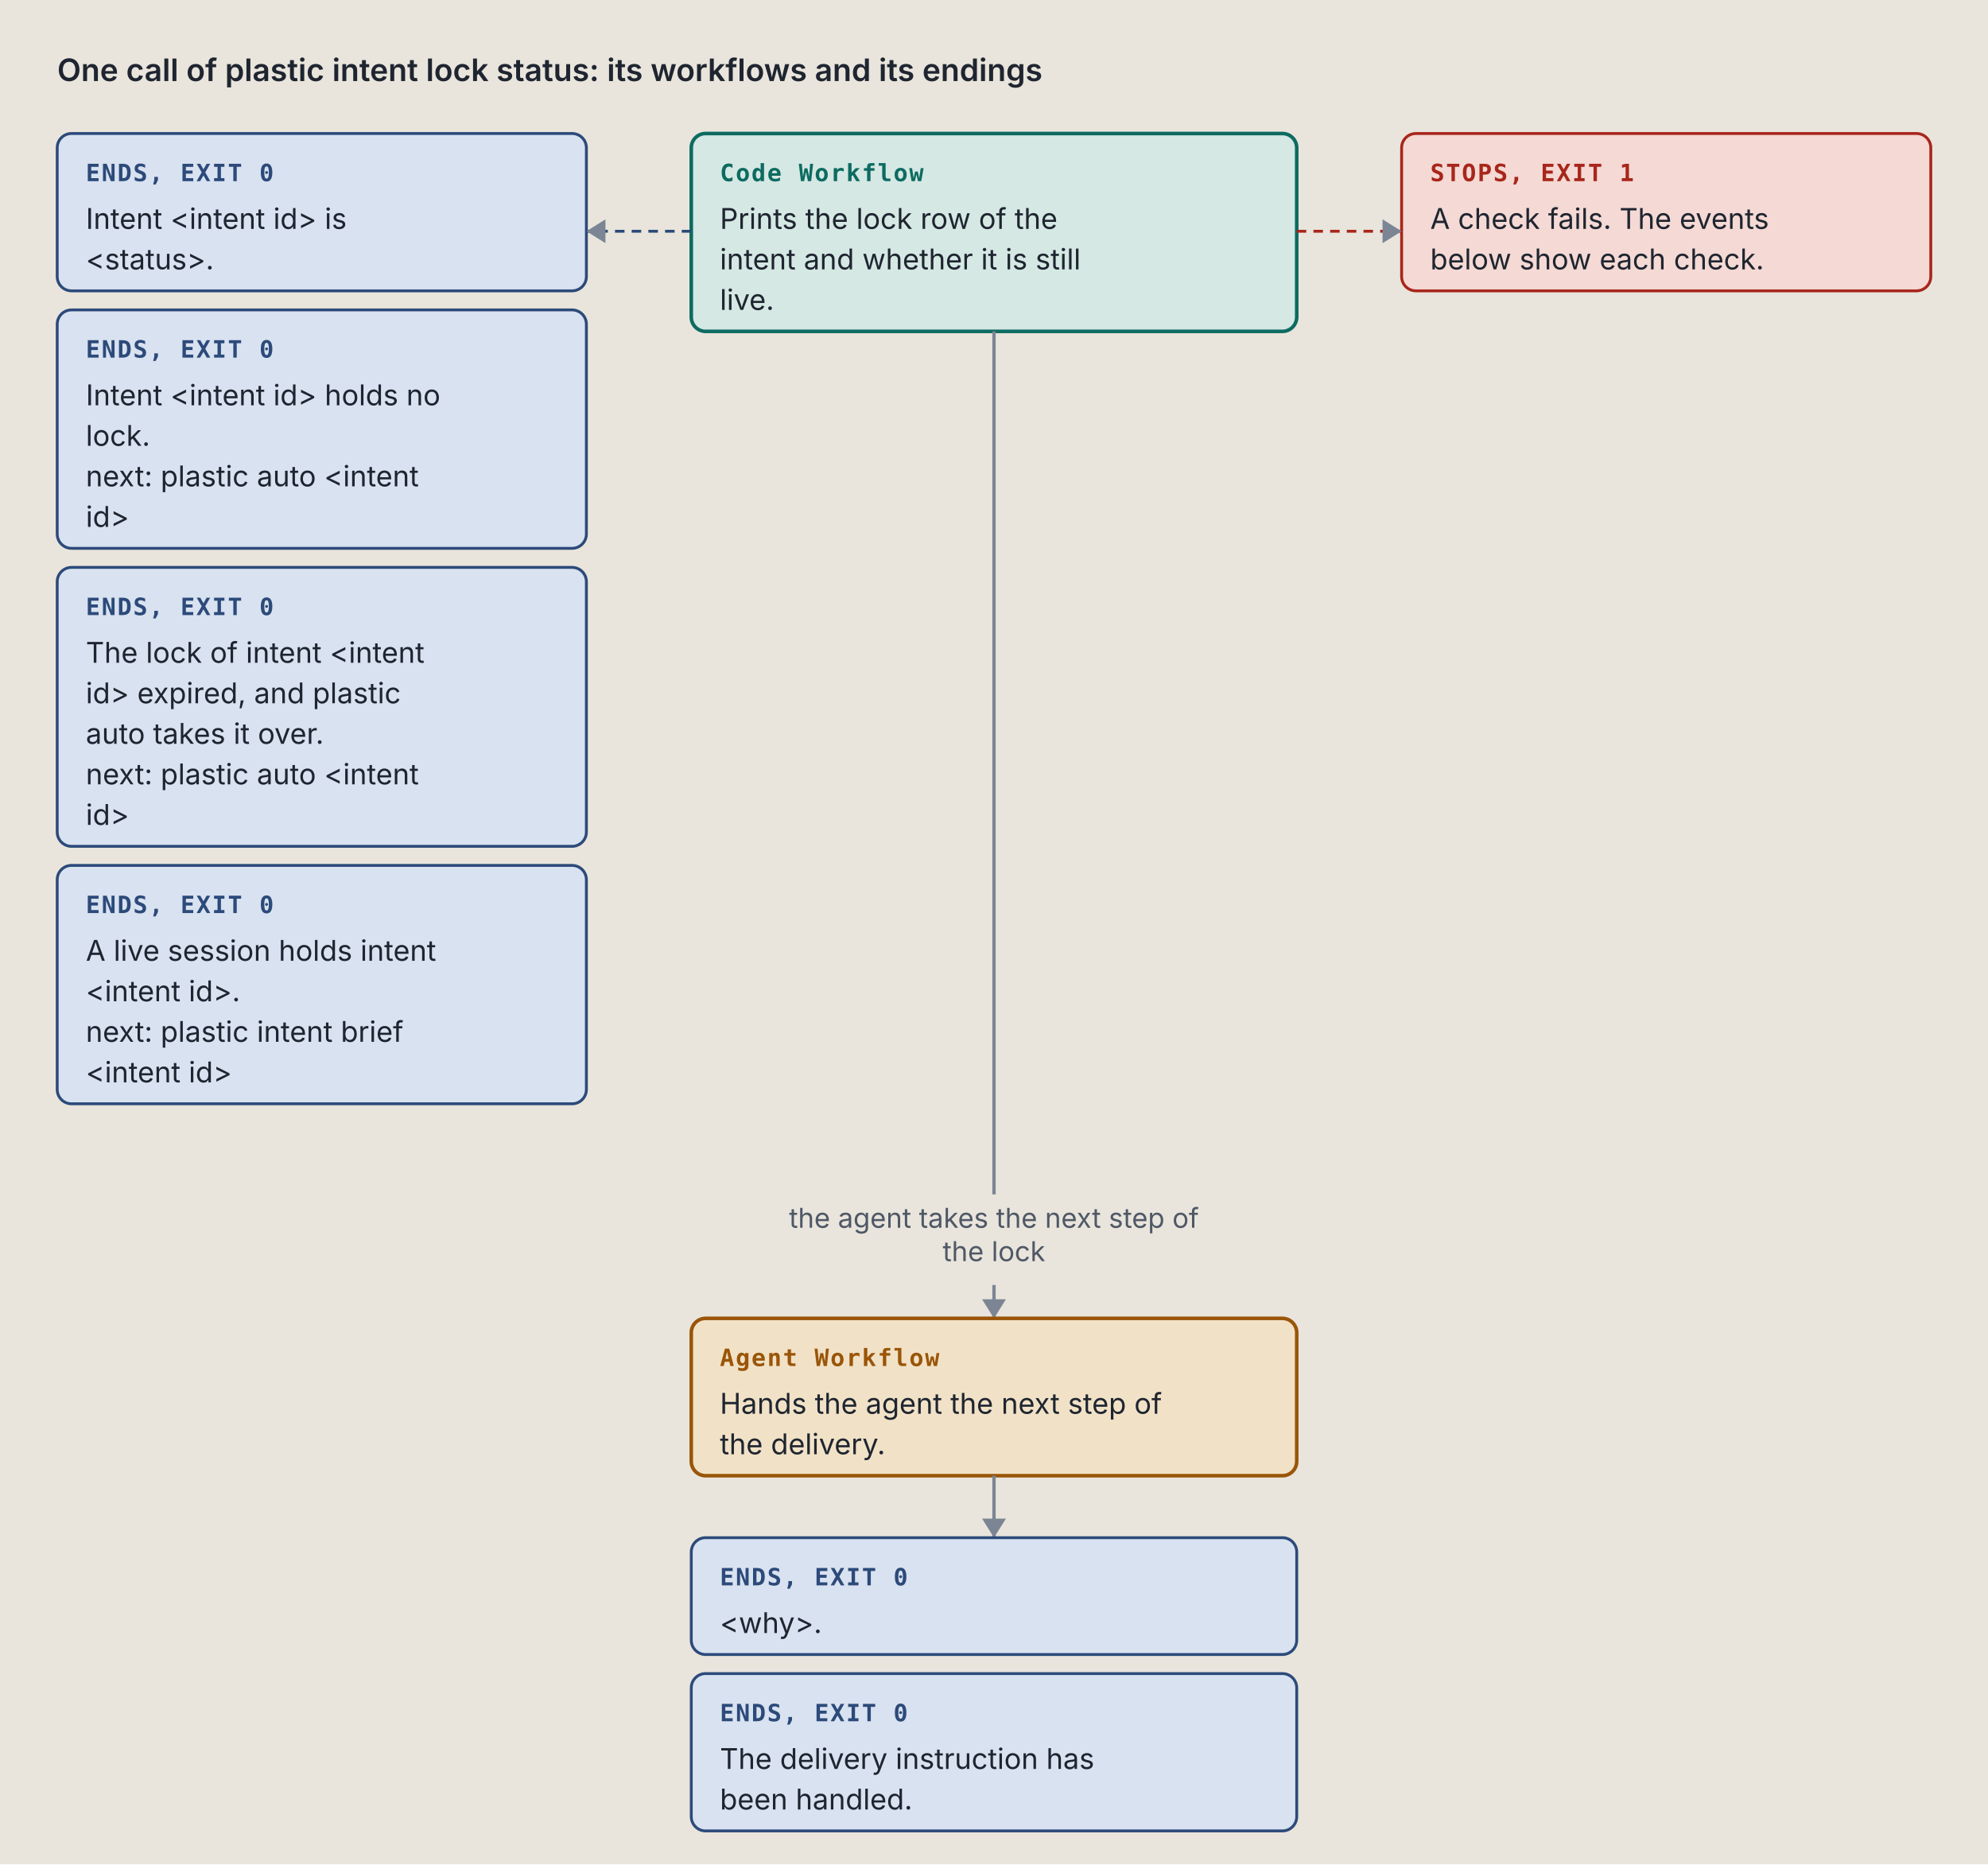
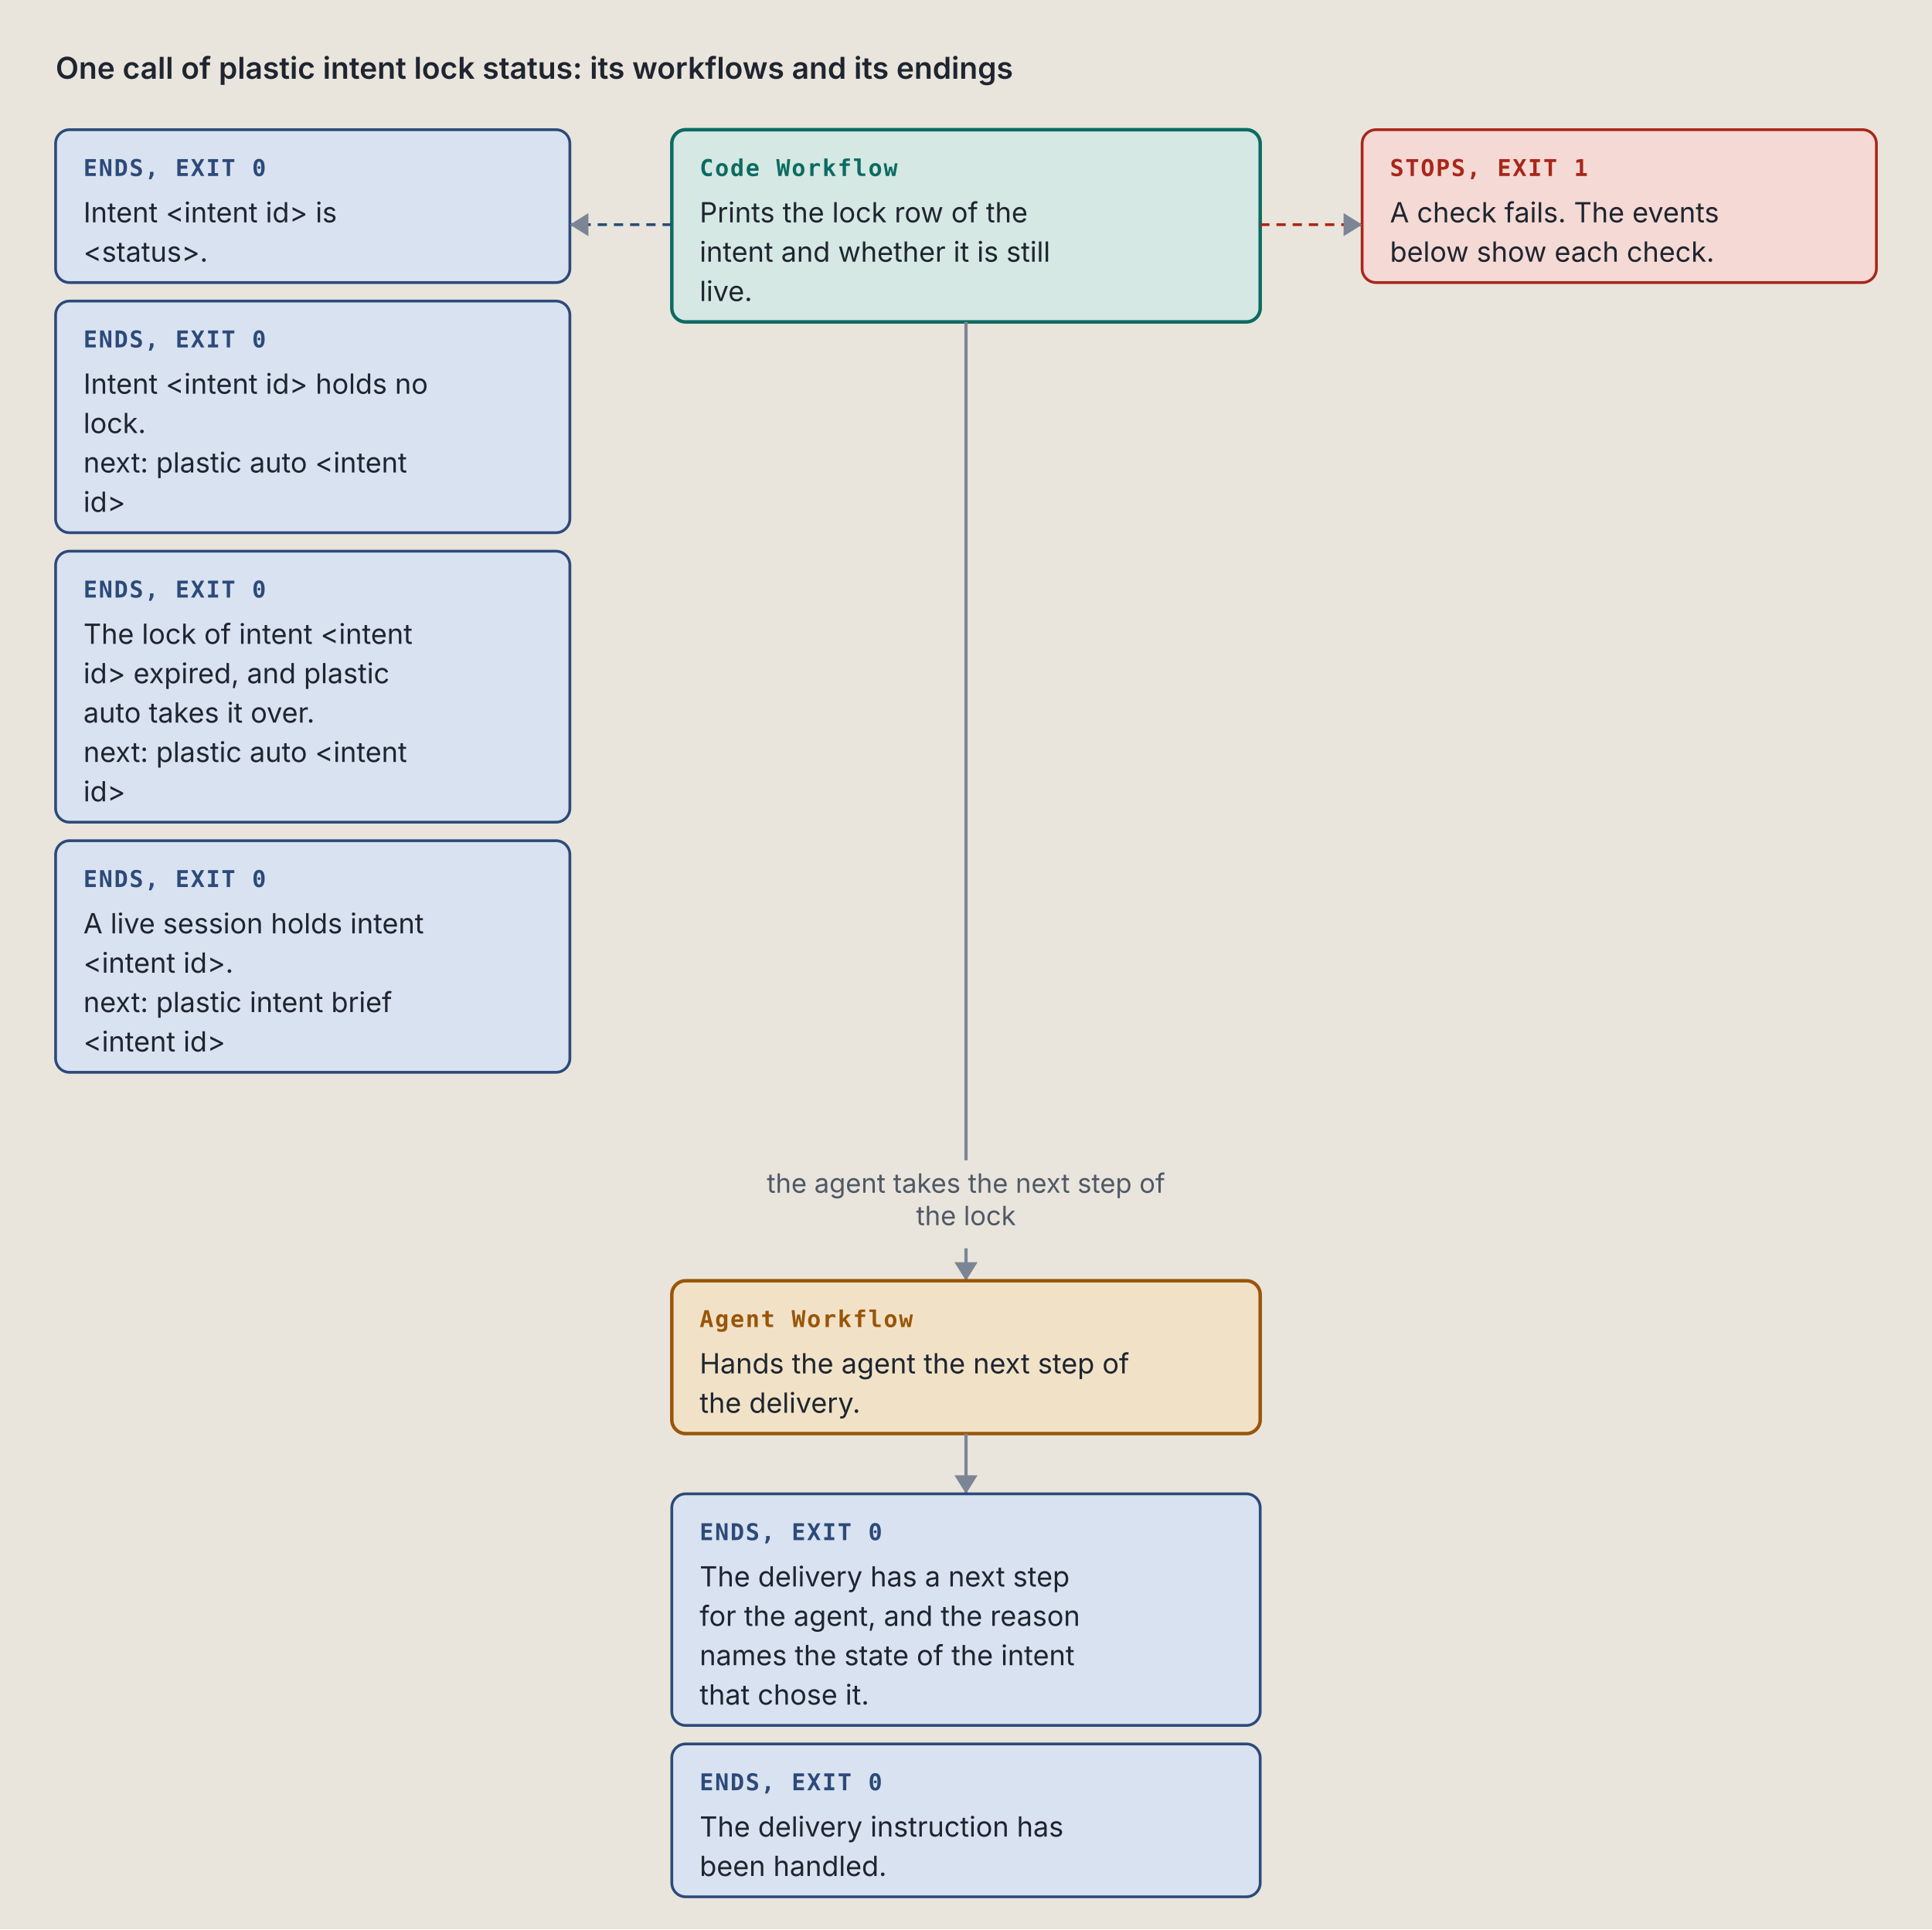
- <svg xmlns="http://www.w3.org/2000/svg" viewBox="0 0 834 782" width="834" height="782" role="img" xml:space="preserve">
+ <svg xmlns="http://www.w3.org/2000/svg" viewBox="0 0 834 833" width="834" height="833" role="img" xml:space="preserve">
  <style>.ground { fill: #e9e5dc; }
.card { fill: #f4f1ea; stroke: #7c8594; stroke-width: 1; }
.lane-code { fill: #d5e8e3; stroke: #0d6b61; stroke-width: 1.5; }
.lane-agent { fill: #f1e2c7; stroke: #9a5508; stroke-width: 1.5; }
.stop-refusal { fill: #e4dcf5; stroke: #5b35b0; stroke-width: 1.2; }
.stop-failure { fill: #f4d9d4; stroke: #a8261b; stroke-width: 1.2; }
.end { fill: #d9e2f0; stroke: #2c4a7a; stroke-width: 1.2; }
.stop-end { fill: #d9e2f0; stroke: #2c4a7a; stroke-width: 1.2; }
.stop-handoff { fill: #f1e2c7; stroke: #9a5508; stroke-width: 1.2; stroke-dasharray: 5 3; }
.wire-handoff { fill: none; stroke: #9a5508; stroke-width: 1.2; stroke-dasharray: 4 3; }
.wire-end { fill: none; stroke: #2c4a7a; stroke-width: 1.2; stroke-dasharray: 4 3; }
.tag-handoff { fill: #9a5508; }
.k { fill: #4f5866; font: 11.5px "IBM Plex Sans", system-ui, -apple-system, "Segoe UI", sans-serif; }
.way { fill: #1f2530; font: italic 12.5px "IBM Plex Sans", system-ui, -apple-system, "Segoe UI", sans-serif; }
.wire { fill: none; stroke: #7c8594; stroke-width: 1.4; }
.wire-read { fill: none; stroke: #7c8594; stroke-width: 1.4; stroke-dasharray: 5 3; }
.wire-refusal { fill: none; stroke: #5b35b0; stroke-width: 1.2; stroke-dasharray: 4 3; }
.wire-failure { fill: none; stroke: #a8261b; stroke-width: 1.2; stroke-dasharray: 4 3; }
.head { fill: #7c8594; }
.t { fill: #1f2530; font: 12px "IBM Plex Sans", system-ui, -apple-system, "Segoe UI", sans-serif; }
.tb { fill: #1f2530; font: 600 13px "IBM Plex Sans", system-ui, -apple-system, "Segoe UI", sans-serif; }
.tm { fill: #1f2530; font: 11.5px "IBM Plex Mono", ui-monospace, Menlo, Consolas, monospace; }
.tag { font: 600 10px "IBM Plex Mono", ui-monospace, Menlo, Consolas, monospace; letter-spacing: .06em; }
.tag-code { fill: #0d6b61; } .tag-agent { fill: #9a5508; } .tag-refusal { fill: #5b35b0; }
.tag-failure { fill: #a8261b; } .tag-end { fill: #2c4a7a; } .tag-muted { fill: #4f5866; }
.tm.tag-muted { font-size: 10.5px; }
.db { fill: #d9e2f0; stroke: #2c4a7a; stroke-width: 1.2; }
.codebox { fill: #f4f1ea; stroke: #7c8594; stroke-width: 1; }
.cx { fill: #1f2530; font: 12px "IBM Plex Mono", ui-monospace, Menlo, Consolas, monospace; white-space: pre; }
.cx-n { fill: #4f5866; font: 11px "IBM Plex Mono", ui-monospace, Menlo, Consolas, monospace; }
.cx-k { fill: #5b35b0; } .cx-s { fill: #9a5508; } .cx-y { fill: #0d6b61; }
.cx-w { fill: #2c4a7a; font-weight: 600; } .cx-t { fill: #a8261b; } .cx-c { fill: #4f5866; font-style: italic; }
.badge { fill: #2c4a7a; } .badge-t { fill: #e9e5dc; font: 600 11px "IBM Plex Mono", ui-monospace, Menlo, Consolas, monospace; }
.bracket { fill: none; stroke: #2c4a7a; stroke-width: 1.4; }
.term { fill: #16191e; stroke: #7c8594; stroke-width: 1; }
.term-t { fill: #e6e2d8; font: 12px "IBM Plex Mono", ui-monospace, Menlo, Consolas, monospace; }
.term-p { fill: #8fd18f; font: 12px "IBM Plex Mono", ui-monospace, Menlo, Consolas, monospace; }
.term-m { fill: #a3abb6; font: 12px "IBM Plex Mono", ui-monospace, Menlo, Consolas, monospace; }
.big { font: 700 36px "IBM Plex Mono", ui-monospace, Menlo, Consolas, monospace; }

@media (prefers-color-scheme: dark) {
.ground { fill: #171a1f; }
.card { fill: #20242b; stroke: #8a93a2; stroke-width: 1; }
.lane-code { fill: #173a36; stroke: #5cc4b4; stroke-width: 1.5; }
.lane-agent { fill: #3d2e17; stroke: #e5a95a; stroke-width: 1.5; }
.stop-refusal { fill: #2d2445; stroke: #b59cf2; stroke-width: 1.2; }
.stop-failure { fill: #45211e; stroke: #f2958a; stroke-width: 1.2; }
.end { fill: #1f2c42; stroke: #97b6e8; stroke-width: 1.2; }
.stop-end { fill: #1f2c42; stroke: #97b6e8; stroke-width: 1.2; }
.stop-handoff { fill: #3d2e17; stroke: #e5a95a; stroke-width: 1.2; stroke-dasharray: 5 3; }
.wire-handoff { fill: none; stroke: #e5a95a; stroke-width: 1.2; stroke-dasharray: 4 3; }
.wire-end { fill: none; stroke: #97b6e8; stroke-width: 1.2; stroke-dasharray: 4 3; }
.tag-handoff { fill: #e5a95a; }
.k { fill: #b3b9c3; font: 11.5px "IBM Plex Sans", system-ui, -apple-system, "Segoe UI", sans-serif; }
.way { fill: #e8e4da; font: italic 12.5px "IBM Plex Sans", system-ui, -apple-system, "Segoe UI", sans-serif; }
.wire { fill: none; stroke: #8a93a2; stroke-width: 1.4; }
.wire-read { fill: none; stroke: #8a93a2; stroke-width: 1.4; stroke-dasharray: 5 3; }
.wire-refusal { fill: none; stroke: #b59cf2; stroke-width: 1.2; stroke-dasharray: 4 3; }
.wire-failure { fill: none; stroke: #f2958a; stroke-width: 1.2; stroke-dasharray: 4 3; }
.head { fill: #8a93a2; }
.t { fill: #e8e4da; font: 12px "IBM Plex Sans", system-ui, -apple-system, "Segoe UI", sans-serif; }
.tb { fill: #e8e4da; font: 600 13px "IBM Plex Sans", system-ui, -apple-system, "Segoe UI", sans-serif; }
.tm { fill: #e8e4da; font: 11.5px "IBM Plex Mono", ui-monospace, Menlo, Consolas, monospace; }
.tag { font: 600 10px "IBM Plex Mono", ui-monospace, Menlo, Consolas, monospace; letter-spacing: .06em; }
.tag-code { fill: #5cc4b4; } .tag-agent { fill: #e5a95a; } .tag-refusal { fill: #b59cf2; }
.tag-failure { fill: #f2958a; } .tag-end { fill: #97b6e8; } .tag-muted { fill: #b3b9c3; }
.tm.tag-muted { font-size: 10.5px; }
.db { fill: #1f2c42; stroke: #97b6e8; stroke-width: 1.2; }
.codebox { fill: #20242b; stroke: #8a93a2; stroke-width: 1; }
.cx { fill: #e8e4da; font: 12px "IBM Plex Mono", ui-monospace, Menlo, Consolas, monospace; white-space: pre; }
.cx-n { fill: #b3b9c3; font: 11px "IBM Plex Mono", ui-monospace, Menlo, Consolas, monospace; }
.cx-k { fill: #b59cf2; } .cx-s { fill: #e5a95a; } .cx-y { fill: #5cc4b4; }
.cx-w { fill: #97b6e8; font-weight: 600; } .cx-t { fill: #f2958a; } .cx-c { fill: #b3b9c3; font-style: italic; }
.badge { fill: #97b6e8; } .badge-t { fill: #171a1f; font: 600 11px "IBM Plex Mono", ui-monospace, Menlo, Consolas, monospace; }
.bracket { fill: none; stroke: #97b6e8; stroke-width: 1.4; }
.term { fill: #16191e; stroke: #8a93a2; stroke-width: 1; }
.term-t { fill: #e6e2d8; font: 12px "IBM Plex Mono", ui-monospace, Menlo, Consolas, monospace; }
.term-p { fill: #8fd18f; font: 12px "IBM Plex Mono", ui-monospace, Menlo, Consolas, monospace; }
.term-m { fill: #a3abb6; font: 12px "IBM Plex Mono", ui-monospace, Menlo, Consolas, monospace; }
.big { font: 700 36px "IBM Plex Mono", ui-monospace, Menlo, Consolas, monospace; }
}</style>
  <rect width="100%" height="100%" class="ground" />
  <text x="24" y="34" class="tb" text-anchor="start">One call of plastic intent lock status: its workflows and its endings</text>
  <rect x="290" y="56" width="254" height="83" rx="6" class="lane-code" />
  <text x="302" y="76" class="tag tag-code" text-anchor="start">Code Workflow</text>
  <text x="302" y="96" class="t" text-anchor="start">Prints the lock row of the</text>
  <text x="302" y="113" class="t" text-anchor="start">intent and whether it is still</text>
  <text x="302" y="130" class="t" text-anchor="start">live.</text>
  <rect x="24" y="56" width="222" height="66" rx="6" class="stop-end" />
  <text x="36" y="76" class="tag tag-end" text-anchor="start">ENDS, EXIT 0</text>
  <text x="36" y="96" class="t" text-anchor="start">Intent &lt;intent id&gt; is</text>
  <text x="36" y="113" class="t" text-anchor="start">&lt;status&gt;.</text>
  <rect x="24" y="130" width="222" height="100" rx="6" class="stop-end" />
  <text x="36" y="150" class="tag tag-end" text-anchor="start">ENDS, EXIT 0</text>
  <text x="36" y="170" class="t" text-anchor="start">Intent &lt;intent id&gt; holds no</text>
  <text x="36" y="187" class="t" text-anchor="start">lock.</text>
  <text x="36" y="204" class="t" text-anchor="start">next: plastic auto &lt;intent</text>
  <text x="36" y="221" class="t" text-anchor="start">id&gt;</text>
  <rect x="24" y="238" width="222" height="117" rx="6" class="stop-end" />
  <text x="36" y="258" class="tag tag-end" text-anchor="start">ENDS, EXIT 0</text>
  <text x="36" y="278" class="t" text-anchor="start">The lock of intent &lt;intent</text>
  <text x="36" y="295" class="t" text-anchor="start">id&gt; expired, and plastic</text>
  <text x="36" y="312" class="t" text-anchor="start">auto takes it over.</text>
  <text x="36" y="329" class="t" text-anchor="start">next: plastic auto &lt;intent</text>
  <text x="36" y="346" class="t" text-anchor="start">id&gt;</text>
  <rect x="24" y="363" width="222" height="100" rx="6" class="stop-end" />
  <text x="36" y="383" class="tag tag-end" text-anchor="start">ENDS, EXIT 0</text>
  <text x="36" y="403" class="t" text-anchor="start">A live session holds intent</text>
  <text x="36" y="420" class="t" text-anchor="start">&lt;intent id&gt;.</text>
  <text x="36" y="437" class="t" text-anchor="start">next: plastic intent brief</text>
  <text x="36" y="454" class="t" text-anchor="start">&lt;intent id&gt;</text>
  <path d="M 290 97 L 246 97" class="wire-end" />
  <path d="M 254 92 L 246 97 L 254 102 Z" class="head" />
  <rect x="588" y="56" width="222" height="66" rx="6" class="stop-failure" />
  <text x="600" y="76" class="tag tag-failure" text-anchor="start">STOPS, EXIT 1</text>
  <text x="600" y="96" class="t" text-anchor="start">A check fails. The events</text>
  <text x="600" y="113" class="t" text-anchor="start">below show each check.</text>
  <path d="M 544 97 L 588 97" class="wire-failure" />
  <path d="M 580 92 L 588 97 L 580 102 Z" class="head" />
  <path d="M 417 139 L 417 493 L 417 493 L 417 501" class="wire" />
  <text x="417" y="515" class="k" text-anchor="middle">the agent takes the next step of</text>
  <text x="417" y="529" class="k" text-anchor="middle">the lock</text>
  <path d="M 417 539 L 417 553" class="wire" />
  <path d="M 412 545 L 417 553 L 422 545 Z" class="head" />
  <rect x="290" y="553" width="254" height="66" rx="6" class="lane-agent" />
  <text x="302" y="573" class="tag tag-agent" text-anchor="start">Agent Workflow</text>
  <text x="302" y="593" class="t" text-anchor="start">Hands the agent the next step of</text>
  <text x="302" y="610" class="t" text-anchor="start">the delivery.</text>
  <path d="M 417 619 L 417 645" class="wire" />
  <path d="M 412 637 L 417 645 L 422 637 Z" class="head" />
-   <rect x="290" y="645" width="254" height="49" rx="6" class="stop-end" />
+   <rect x="290" y="645" width="254" height="100" rx="6" class="stop-end" />
  <text x="302" y="665" class="tag tag-end" text-anchor="start">ENDS, EXIT 0</text>
-   <text x="302" y="685" class="t" text-anchor="start">&lt;why&gt;.</text>
-   <rect x="290" y="702" width="254" height="66" rx="6" class="stop-end" />
-   <text x="302" y="722" class="tag tag-end" text-anchor="start">ENDS, EXIT 0</text>
-   <text x="302" y="742" class="t" text-anchor="start">The delivery instruction has</text>
-   <text x="302" y="759" class="t" text-anchor="start">been handled.</text>
+   <text x="302" y="685" class="t" text-anchor="start">The delivery has a next step</text>
+   <text x="302" y="702" class="t" text-anchor="start">for the agent, and the reason</text>
+   <text x="302" y="719" class="t" text-anchor="start">names the state of the intent</text>
+   <text x="302" y="736" class="t" text-anchor="start">that chose it.</text>
+   <rect x="290" y="753" width="254" height="66" rx="6" class="stop-end" />
+   <text x="302" y="773" class="tag tag-end" text-anchor="start">ENDS, EXIT 0</text>
+   <text x="302" y="793" class="t" text-anchor="start">The delivery instruction has</text>
+   <text x="302" y="810" class="t" text-anchor="start">been handled.</text>
</svg>
